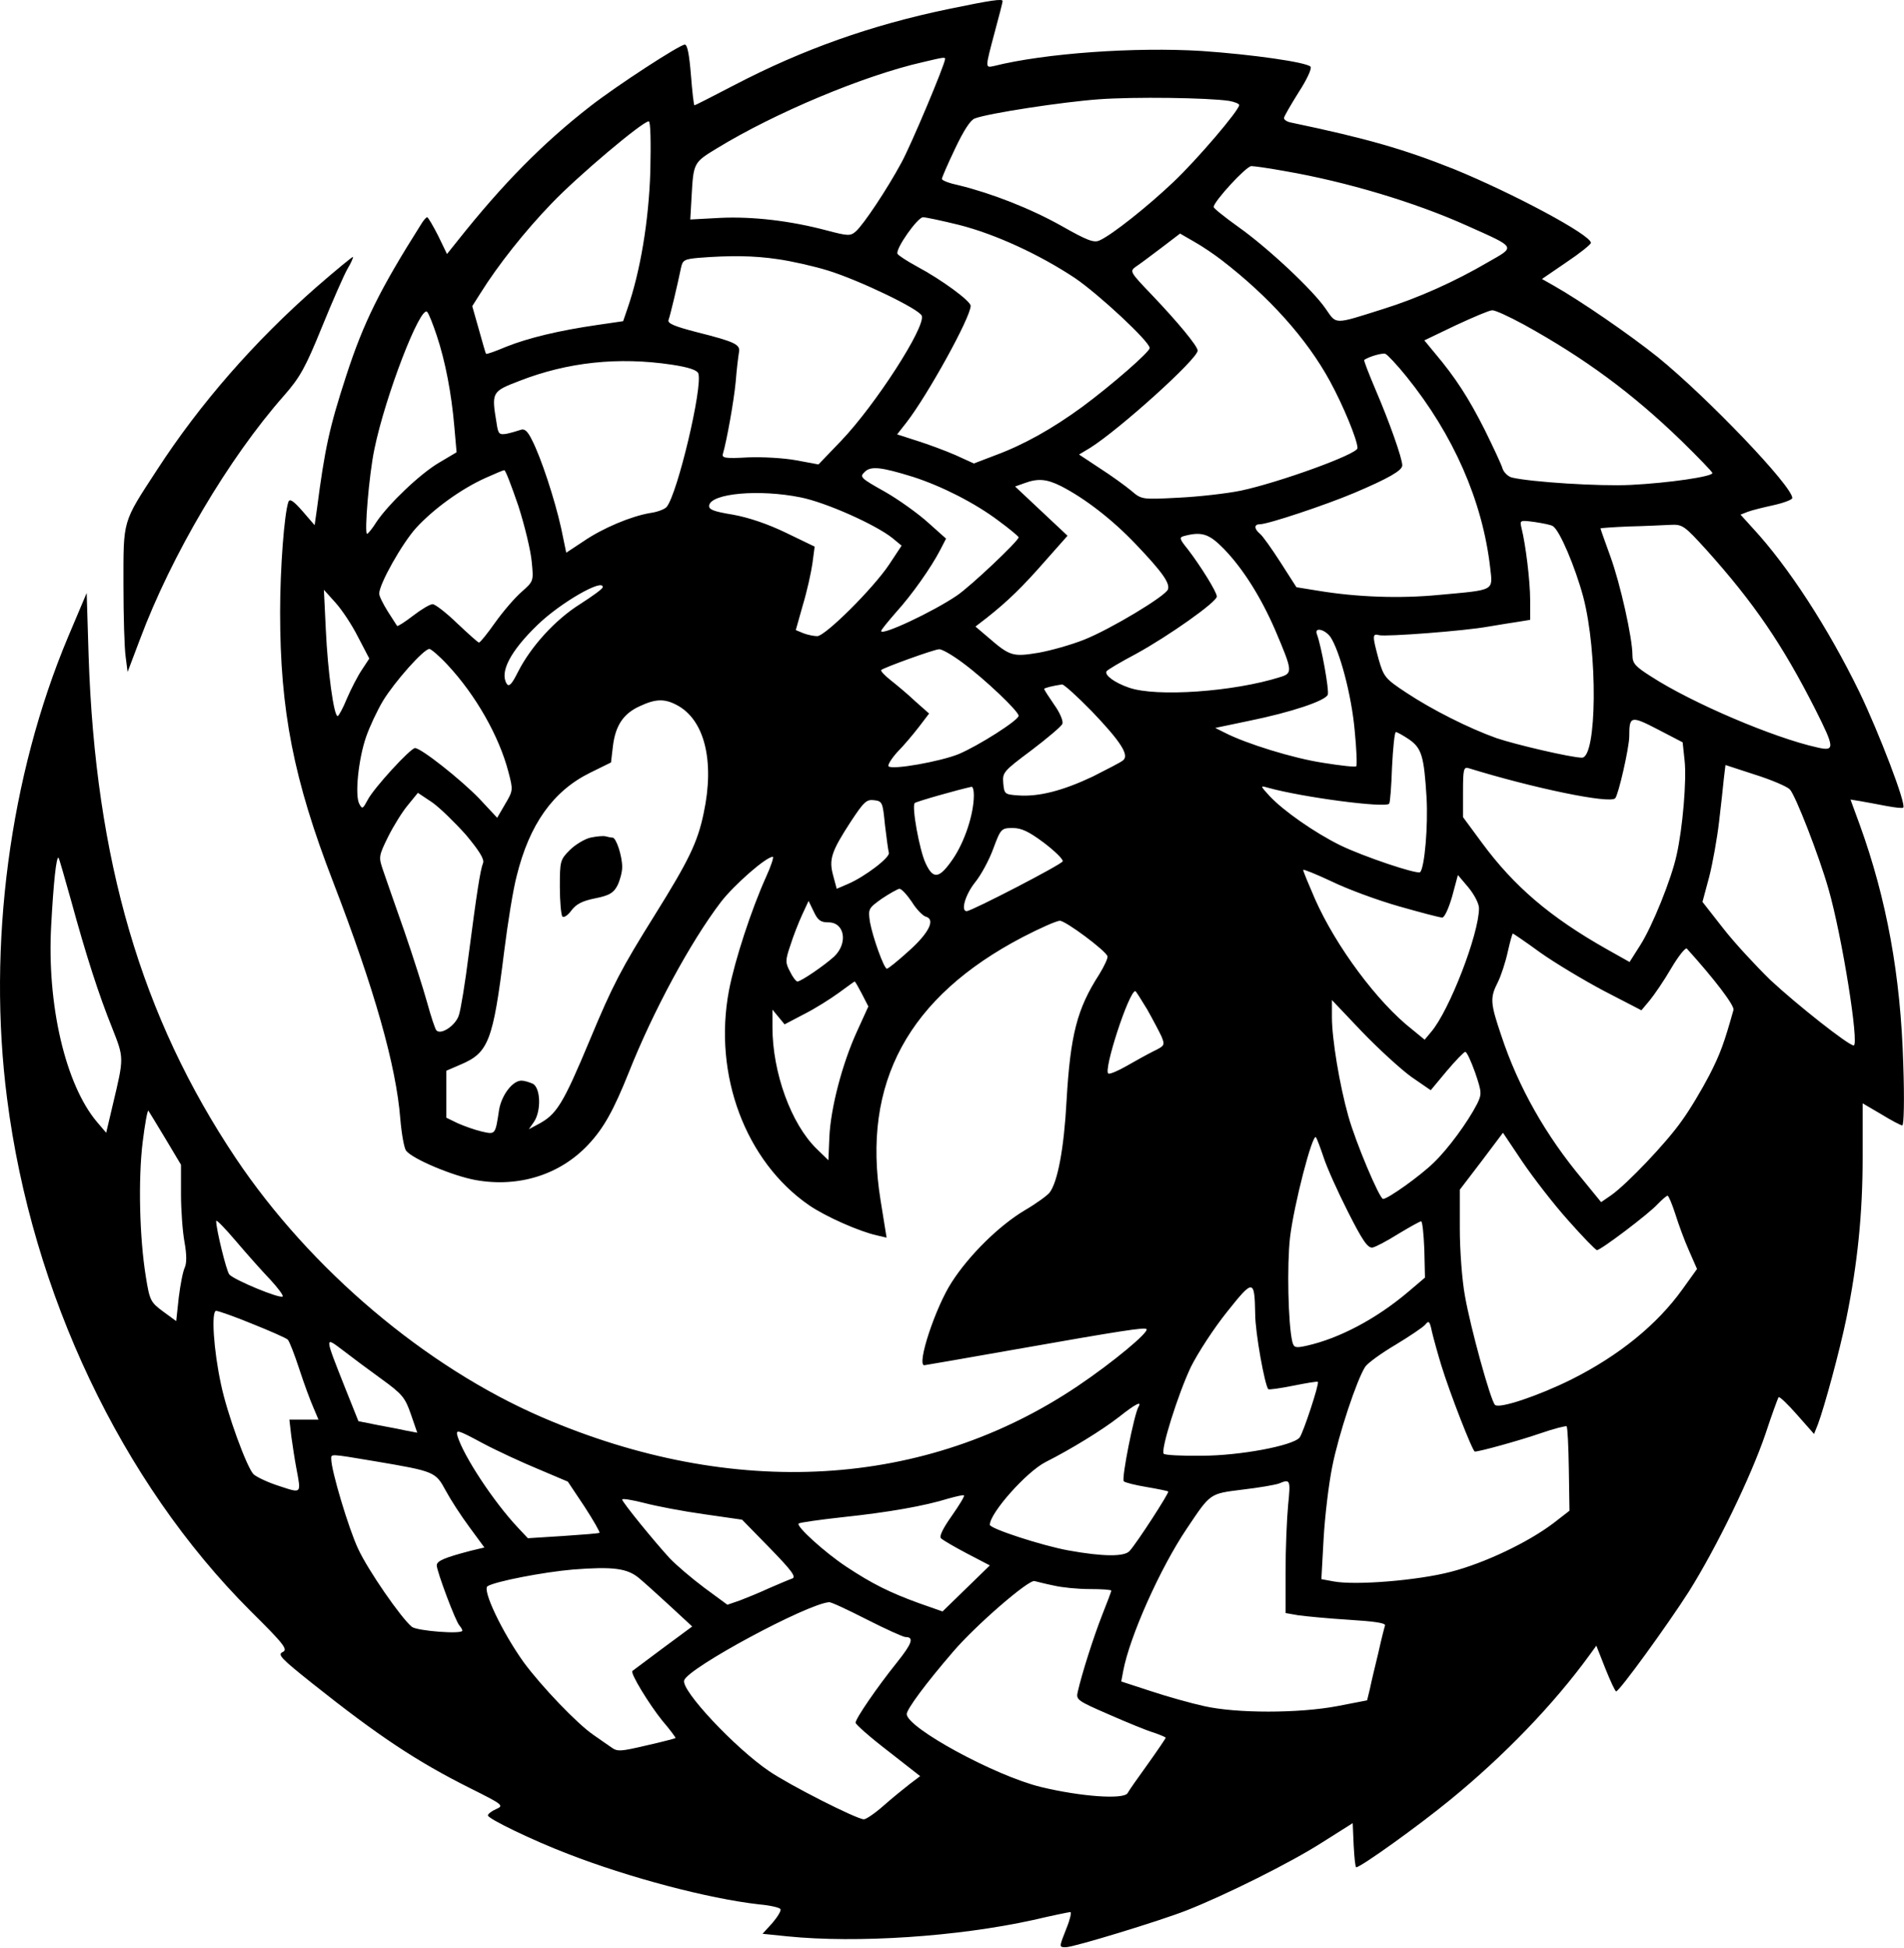
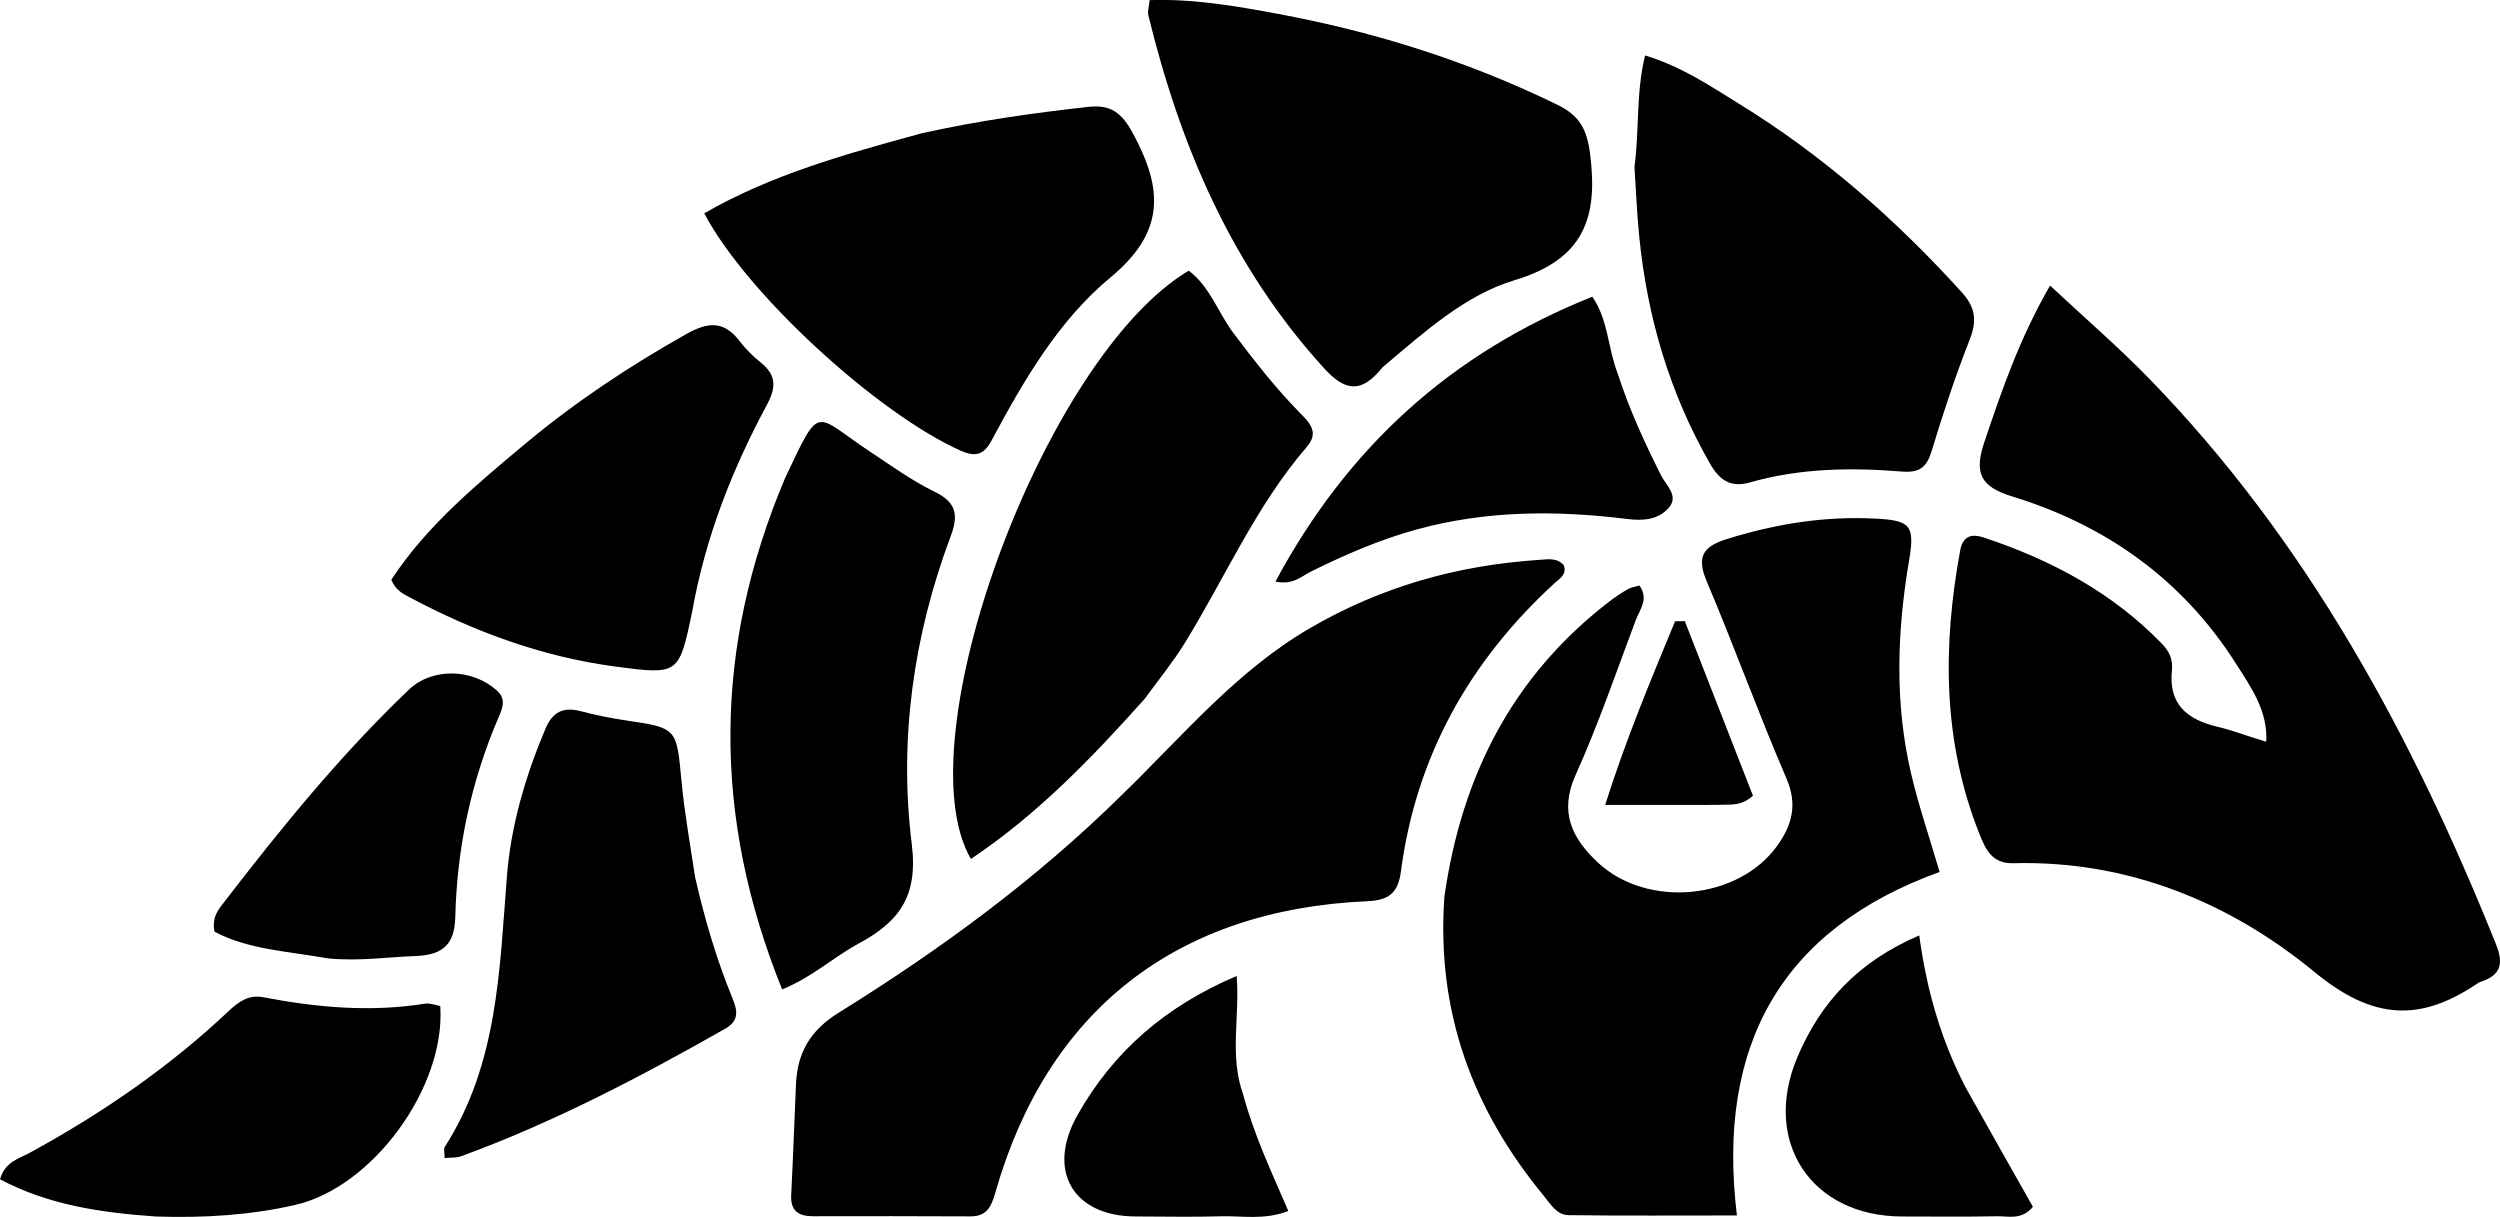
- <svg xmlns="http://www.w3.org/2000/svg" version="1.0" preserveAspectRatio="xMidYMid meet" viewBox="214.39 123.06 595.52 608.94">
-   <g transform="translate(0,1024) scale(0.1,-0.1)" fill="#000000" stroke="none">
-     <path d="M5110 8981 c-241 -50 -455 -126 -668 -237 -67 -35 -124 -64 -126 -64 -2 0 -7 43 -11 95 -5 62 -11 95 -19 95 -16 0 -214 -129 -296 -193 -149 -116 -274 -243 -416 -422 l-32 -40 -28 58 c-16 31 -31 57 -34 57 -3 0 -12 -10 -19 -22 -129 -204 -180 -307 -234 -473 -53 -163 -67 -227 -92 -419 l-7 -49 -38 44 c-28 32 -40 40 -44 29 -13 -37 -26 -208 -26 -345 0 -308 42 -523 166 -844 129 -335 197 -574 210 -741 4 -47 12 -91 18 -99 20 -26 146 -79 218 -92 135 -24 264 17 352 111 48 51 79 107 126 224 76 192 193 409 289 535 41 53 141 141 162 141 4 0 -5 -28 -21 -63 -46 -102 -98 -261 -116 -355 -50 -264 52 -535 251 -672 51 -35 157 -82 212 -94 l30 -7 -19 118 c-59 366 87 635 445 822 54 28 106 51 116 51 18 0 143 -93 149 -111 2 -5 -10 -31 -26 -57 -69 -107 -90 -188 -102 -394 -8 -151 -28 -255 -53 -288 -7 -9 -41 -34 -77 -55 -81 -48 -175 -141 -229 -225 -51 -78 -111 -260 -86 -260 2 0 129 22 282 49 340 60 407 70 413 64 9 -9 -105 -104 -215 -178 -477 -321 -1076 -356 -1675 -98 -364 157 -725 462 -959 811 -295 441 -439 931 -460 1572 l-6 195 -58 -137 c-183 -435 -253 -965 -191 -1444 78 -610 358 -1199 760 -1601 108 -107 119 -122 102 -130 -17 -8 -5 -20 94 -99 205 -163 325 -243 493 -327 102 -51 106 -54 81 -65 -14 -6 -26 -15 -26 -20 0 -10 140 -78 250 -120 190 -74 439 -140 598 -158 34 -3 65 -10 67 -15 3 -4 -8 -23 -25 -43 l-31 -34 78 -8 c218 -22 532 -1 768 51 60 14 113 25 117 25 4 0 -1 -23 -12 -50 -24 -61 -24 -60 -2 -60 24 0 293 82 377 115 122 48 327 150 425 213 l95 60 3 -69 c2 -38 5 -69 8 -69 14 0 194 129 294 211 170 139 324 299 436 453 l21 29 28 -71 c16 -40 31 -72 34 -72 10 0 161 208 228 313 86 137 193 357 239 492 20 61 39 112 41 115 3 3 29 -22 58 -55 l53 -60 12 30 c20 53 68 229 89 331 35 171 51 328 51 504 l0 169 58 -34 c31 -19 61 -35 66 -35 5 0 7 81 3 193 -8 275 -52 515 -136 747 l-29 79 31 -5 c18 -3 54 -10 81 -15 27 -5 51 -8 53 -5 10 10 -75 232 -137 361 -98 201 -222 392 -333 512 l-39 43 23 9 c13 5 50 14 82 21 31 7 57 17 57 22 0 37 -264 313 -420 440 -90 72 -243 177 -326 224 l-37 21 76 52 c42 28 77 56 77 61 0 25 -246 156 -427 230 -158 63 -272 96 -510 146 -13 2 -23 9 -23 14 0 5 21 41 46 81 26 40 42 75 37 80 -14 14 -181 38 -340 49 -208 13 -491 -7 -650 -47 -28 -6 -28 -8 2 105 14 51 25 95 25 98 0 8 -35 3 -170 -25z m-10 -156 c0 -16 -107 -271 -137 -325 -43 -80 -118 -193 -142 -214 -17 -15 -24 -15 -92 3 -113 30 -231 44 -334 39 l-92 -5 4 71 c6 107 6 107 80 152 180 110 458 227 643 269 67 16 70 16 70 10z m888 -131 c17 -3 32 -9 32 -13 0 -16 -130 -169 -206 -241 -81 -77 -192 -165 -230 -182 -18 -9 -39 -1 -120 45 -98 55 -219 102 -321 127 -29 6 -53 15 -53 20 0 4 18 46 41 94 27 57 48 90 62 95 41 16 276 52 389 60 109 8 338 5 406 -5z m-1810 -221 c-5 -155 -31 -312 -72 -430 l-13 -38 -82 -12 c-117 -17 -214 -40 -284 -68 -33 -14 -61 -24 -63 -22 -1 1 -11 35 -22 75 l-21 74 26 41 c55 88 139 194 222 280 82 86 285 257 304 257 6 0 7 -66 5 -157z m1987 1 c190 -33 405 -97 569 -171 154 -69 151 -64 65 -113 -104 -61 -220 -113 -329 -147 -155 -49 -145 -49 -179 0 -40 59 -181 191 -274 257 -42 30 -77 58 -77 62 0 17 102 128 118 128 9 0 58 -7 107 -16z m-1021 -168 c114 -29 252 -93 362 -166 75 -51 234 -199 234 -219 0 -12 -119 -116 -211 -184 -93 -68 -182 -118 -271 -151 l-68 -26 -57 26 c-32 14 -86 34 -121 45 l-62 20 29 37 c66 85 201 329 201 365 0 15 -91 82 -168 123 -31 17 -59 35 -61 40 -6 16 63 114 80 114 9 0 60 -11 113 -24z m821 -110 c148 -114 266 -245 339 -379 41 -75 86 -184 86 -209 0 -19 -247 -108 -365 -133 -44 -9 -132 -19 -195 -22 -115 -6 -115 -6 -148 22 -18 15 -62 47 -98 70 l-65 43 35 21 c92 58 336 278 336 304 0 14 -62 89 -144 175 -67 70 -69 73 -50 87 11 7 47 34 80 59 l59 45 45 -26 c25 -14 63 -40 85 -57z m-1389 3 c43 -6 114 -22 159 -36 99 -31 284 -120 292 -141 13 -34 -145 -279 -252 -391 l-71 -74 -70 13 c-38 7 -106 11 -151 9 -70 -4 -82 -2 -78 11 12 41 34 163 40 225 3 39 8 79 10 91 6 26 -10 34 -133 65 -69 18 -91 27 -87 38 5 13 27 105 39 163 5 24 11 27 54 31 100 8 174 7 248 -4z m-1066 -239 c27 -81 46 -181 55 -285 l7 -80 -54 -32 c-60 -35 -158 -129 -196 -185 -13 -21 -27 -38 -30 -38 -9 0 6 185 23 265 34 166 144 451 165 429 5 -5 18 -38 30 -74z m3401 34 c190 -105 338 -214 492 -363 53 -52 97 -97 97 -101 0 -11 -136 -31 -255 -37 -98 -5 -313 9 -372 23 -12 3 -25 16 -29 27 -3 12 -29 67 -56 122 -50 99 -91 163 -156 240 l-33 40 98 47 c54 25 105 47 114 47 9 1 54 -20 100 -45z m-368 -162 c147 -182 238 -389 262 -598 8 -73 17 -69 -160 -85 -123 -12 -257 -7 -378 13 l-68 11 -50 78 c-27 42 -56 83 -64 89 -19 16 -19 30 0 30 25 0 205 60 295 98 106 45 150 70 150 86 0 22 -40 135 -82 233 -22 52 -39 95 -37 97 17 11 56 22 66 19 7 -3 37 -35 66 -71z m-2298 37 c53 -8 79 -17 83 -27 15 -40 -65 -377 -99 -418 -6 -7 -29 -16 -52 -19 -59 -10 -148 -47 -209 -89 l-53 -35 -16 77 c-20 90 -63 221 -91 275 -14 29 -24 37 -36 32 -9 -3 -29 -9 -43 -12 -24 -4 -27 -1 -32 34 -16 96 -15 98 71 131 151 59 310 76 477 51z m755 -351 c90 -29 194 -82 267 -137 34 -25 63 -49 63 -52 0 -11 -150 -153 -193 -182 -75 -51 -237 -127 -237 -111 0 4 21 29 46 58 50 55 110 140 139 196 l18 35 -56 50 c-31 28 -92 72 -136 97 -75 42 -79 46 -63 61 19 20 52 16 152 -15z m-1235 -90 c20 -62 39 -141 42 -175 6 -61 6 -61 -31 -94 -21 -18 -58 -61 -83 -96 -24 -34 -47 -63 -51 -63 -3 0 -33 27 -68 60 -34 33 -69 60 -77 60 -8 0 -35 -16 -61 -36 -26 -20 -48 -34 -50 -32 -1 1 -14 22 -29 45 -15 24 -27 48 -27 56 0 30 71 156 115 205 54 59 140 122 218 157 29 13 55 24 58 24 4 1 23 -50 44 -111z m1698 61 c74 -38 160 -104 234 -182 84 -88 107 -122 100 -141 -8 -21 -179 -124 -262 -157 -40 -16 -104 -34 -143 -41 -80 -13 -89 -11 -157 48 l-40 34 35 27 c66 52 113 98 183 178 l70 79 -82 77 -82 77 28 10 c43 16 70 14 116 -9z m-815 -35 c80 -16 234 -85 287 -127 l29 -24 -39 -59 c-50 -75 -200 -224 -225 -224 -10 0 -30 4 -43 9 l-24 10 22 78 c13 43 26 102 30 130 l7 53 -89 43 c-58 28 -117 48 -167 57 -61 10 -76 16 -74 29 7 38 158 51 286 25z m2353 -90 c21 -12 70 -128 95 -221 46 -174 43 -503 -4 -503 -33 0 -208 41 -267 61 -87 31 -202 89 -282 142 -67 44 -71 50 -87 105 -20 74 -20 81 2 75 22 -5 265 13 342 27 30 5 72 12 93 15 l37 6 0 62 c0 60 -14 173 -27 225 -6 25 -5 25 41 19 26 -4 52 -9 57 -13z m482 -76 c146 -163 235 -292 339 -497 61 -121 62 -132 6 -119 -136 30 -392 139 -520 222 -49 31 -58 41 -58 66 0 54 -38 224 -69 309 -17 47 -31 86 -31 88 0 1 39 4 88 6 48 1 106 4 129 5 40 2 44 -1 116 -80z m-1511 5 c60 -62 116 -151 161 -255 54 -127 55 -134 15 -146 -145 -46 -388 -63 -473 -33 -44 15 -77 39 -70 51 3 5 44 29 93 55 102 56 252 162 252 179 0 14 -51 96 -91 148 -26 32 -27 37 -12 41 56 15 79 7 125 -40z m-1943 -120 c0 -5 -32 -28 -71 -53 -78 -49 -154 -133 -194 -212 -19 -38 -28 -48 -35 -37 -23 36 11 102 96 184 72 70 207 147 204 118z m-765 -156 l35 -67 -23 -35 c-13 -19 -34 -60 -47 -90 -12 -30 -26 -55 -29 -55 -12 0 -31 140 -37 270 l-6 125 36 -40 c20 -22 52 -70 71 -108z m3041 1 c29 -43 66 -181 76 -291 6 -60 8 -111 5 -114 -2 -3 -49 2 -104 11 -93 14 -241 60 -307 94 l-30 15 105 22 c133 27 240 63 247 82 5 13 -20 152 -34 189 -9 23 24 16 42 -8z m-2762 -87 c89 -95 162 -224 191 -335 15 -57 15 -59 -10 -101 l-25 -43 -56 60 c-58 60 -182 158 -201 158 -14 0 -129 -125 -148 -162 -15 -28 -17 -30 -26 -13 -15 26 -3 141 21 210 11 32 35 83 53 113 36 59 127 162 145 162 5 0 31 -22 56 -49z m1613 5 c69 -51 174 -151 174 -165 0 -14 -126 -94 -188 -120 -57 -23 -207 -50 -219 -38 -3 4 9 24 28 45 20 20 50 56 67 78 l32 42 -43 38 c-23 22 -58 51 -77 66 -19 15 -32 29 -30 32 9 8 164 64 181 65 9 1 43 -19 75 -43z m402 -150 c90 -94 119 -138 99 -154 -6 -6 -50 -28 -95 -51 -93 -44 -169 -64 -234 -59 -41 3 -43 4 -46 38 -3 34 1 38 88 103 50 38 94 75 97 83 3 9 -8 35 -26 60 -17 25 -31 46 -31 49 0 3 28 10 56 14 6 0 47 -37 92 -83z m-1298 19 c87 -45 120 -174 85 -338 -19 -92 -47 -149 -153 -319 -105 -168 -132 -220 -202 -388 -86 -206 -105 -236 -164 -267 l-28 -15 16 23 c23 34 21 105 -3 119 -11 5 -27 10 -36 10 -28 0 -62 -45 -70 -91 -12 -79 -11 -78 -55 -68 -21 5 -55 17 -75 26 l-35 17 0 73 0 74 44 19 c88 37 102 73 137 355 11 88 28 194 39 235 40 162 114 266 230 323 l65 32 6 51 c8 65 33 102 84 125 49 23 77 24 115 4z m3153 -173 c7 -61 -6 -214 -25 -297 -16 -74 -76 -223 -114 -282 l-33 -52 -73 41 c-175 99 -288 195 -389 332 l-59 80 0 79 c0 71 2 79 18 74 201 -62 441 -112 458 -94 10 10 44 159 44 194 0 64 5 65 90 21 l77 -40 6 -56z m-863 66 c41 -28 48 -53 56 -183 5 -88 -6 -218 -20 -233 -9 -8 -178 49 -250 84 -81 40 -178 108 -221 154 -30 33 -30 33 -5 26 108 -30 366 -64 379 -50 3 3 7 55 9 115 3 60 8 109 12 109 4 0 22 -10 40 -22z m1192 -157 c17 -16 92 -209 121 -311 43 -149 97 -490 79 -490 -16 0 -176 126 -261 205 -45 44 -112 116 -147 161 l-65 83 21 78 c11 43 25 121 31 173 6 52 13 113 15 136 l5 41 92 -30 c51 -16 100 -37 109 -46z m-2552 -18 c0 -60 -29 -146 -65 -199 -43 -63 -62 -66 -86 -14 -19 40 -44 178 -34 188 5 5 136 42 178 51 4 0 7 -11 7 -26z m-1589 -124 c41 -49 58 -76 54 -88 -9 -22 -20 -95 -45 -286 -11 -88 -25 -174 -31 -191 -10 -31 -55 -62 -70 -47 -4 4 -17 43 -29 87 -12 43 -44 144 -72 225 -28 80 -58 165 -66 189 -14 41 -14 44 16 105 17 34 45 79 62 99 l31 38 45 -30 c24 -17 71 -63 105 -101z m1311 30 c5 -41 10 -79 12 -86 6 -14 -76 -76 -128 -98 l-35 -15 -11 41 c-14 51 -6 75 55 169 41 62 49 70 73 67 26 -3 27 -7 34 -78z m497 -55 c34 -26 60 -51 59 -58 -3 -10 -282 -154 -300 -156 -20 -1 -5 51 25 89 19 23 45 71 58 107 23 62 25 64 61 64 27 0 50 -11 97 -46z m-3043 -180 c47 -172 87 -296 129 -400 37 -94 37 -91 2 -238 l-21 -89 -29 34 c-98 116 -157 366 -143 615 7 130 16 217 23 211 2 -2 19 -62 39 -133z m4154 -19 c67 -19 127 -35 135 -35 7 0 20 28 31 66 l18 67 33 -39 c18 -22 33 -50 33 -65 0 -80 -93 -321 -150 -387 l-20 -24 -39 32 c-109 85 -239 261 -304 408 -20 46 -37 87 -37 91 0 3 40 -13 89 -36 49 -24 144 -59 211 -78z m-1524 14 c14 -23 34 -43 43 -46 32 -8 11 -51 -53 -108 -33 -30 -64 -55 -68 -55 -9 0 -44 97 -53 146 -6 41 -5 43 37 73 24 16 49 30 55 31 7 0 24 -19 39 -41z m-261 -64 c51 0 62 -65 18 -107 -32 -29 -104 -78 -115 -78 -4 0 -15 14 -23 31 -15 28 -15 35 1 82 9 29 26 72 37 96 l20 43 16 -33 c13 -28 22 -34 46 -34z m2226 -94 c45 -32 135 -86 199 -120 l118 -61 26 31 c14 17 45 62 67 100 23 39 45 66 49 62 87 -96 150 -179 146 -192 -29 -103 -41 -137 -76 -205 -23 -44 -61 -108 -86 -142 -49 -70 -172 -198 -220 -232 l-32 -22 -58 71 c-115 137 -201 289 -254 449 -35 103 -36 119 -11 168 10 20 24 63 31 95 7 31 14 57 16 57 1 0 40 -26 85 -59z m-2121 -130 l20 -39 -36 -79 c-46 -101 -82 -239 -86 -330 l-3 -72 -37 36 c-80 78 -138 239 -138 380 l0 55 19 -23 19 -23 61 32 c34 17 83 48 109 67 26 19 48 35 49 35 2 0 12 -18 23 -39z m892 -48 c18 -32 38 -70 45 -85 11 -27 10 -29 -25 -46 -20 -10 -58 -31 -84 -46 -26 -15 -52 -26 -57 -24 -18 6 64 258 84 258 2 0 18 -26 37 -57z m826 -211 l61 -42 50 60 c28 33 54 60 58 60 5 0 18 -29 31 -65 21 -62 21 -67 6 -98 -30 -58 -91 -141 -136 -184 -42 -41 -143 -113 -158 -113 -11 0 -86 177 -109 260 -27 96 -51 240 -51 308 l0 54 94 -99 c52 -54 121 -117 154 -141z m-3897 -193 l49 -82 0 -92 c0 -50 5 -118 11 -150 7 -39 7 -65 1 -79 -6 -12 -14 -54 -19 -94 l-8 -74 -41 30 c-39 29 -42 34 -54 109 -20 123 -24 305 -10 420 7 57 15 101 18 99 2 -3 26 -42 53 -87z m4388 -256 c45 -51 86 -93 90 -93 12 0 163 114 190 144 14 14 27 26 31 26 3 0 14 -26 24 -57 10 -32 29 -84 43 -115 l25 -57 -46 -64 c-79 -110 -198 -207 -348 -282 -103 -51 -225 -92 -238 -79 -14 14 -77 243 -94 341 -9 48 -16 143 -16 210 l0 122 68 89 67 89 61 -91 c34 -50 98 -133 143 -183z m-765 197 c10 -31 44 -107 76 -170 46 -91 62 -114 77 -112 10 2 46 21 81 43 35 21 67 39 71 39 4 0 8 -40 10 -88 l2 -88 -53 -45 c-98 -83 -214 -145 -317 -168 -36 -8 -40 -6 -45 13 -13 56 -17 239 -7 326 12 101 70 326 81 313 3 -4 14 -33 24 -63z m-3295 -382 c24 -26 42 -50 39 -53 -8 -8 -153 52 -167 69 -9 11 -41 141 -41 167 0 6 28 -23 62 -63 34 -40 82 -94 107 -120z m3081 -108 c0 -58 30 -223 41 -235 3 -2 38 3 78 11 40 8 75 14 77 12 5 -6 -46 -160 -57 -174 -21 -26 -189 -57 -306 -57 -62 -1 -115 2 -119 6 -11 10 45 188 85 272 22 44 72 121 113 172 82 103 86 103 88 -7z m-3136 -31 c55 -22 105 -44 110 -49 5 -5 21 -46 36 -92 15 -46 35 -100 44 -120 l16 -38 -45 0 -46 0 6 -52 c4 -29 11 -75 16 -101 15 -80 17 -78 -53 -55 -35 11 -71 28 -81 37 -21 21 -83 190 -102 282 -23 106 -31 229 -15 229 7 0 58 -18 114 -41z m3718 -129 c27 -88 98 -270 105 -270 15 0 138 34 205 57 43 15 80 24 82 22 3 -2 6 -63 7 -134 l2 -130 -49 -38 c-80 -61 -217 -126 -322 -153 -103 -27 -298 -43 -367 -30 l-38 7 7 127 c4 70 16 171 27 225 20 101 77 272 103 312 8 12 51 43 95 69 43 26 85 54 93 63 11 14 14 11 21 -23 5 -21 18 -68 29 -104z m-3315 -43 c65 -47 74 -58 92 -110 l20 -58 -32 6 c-18 4 -59 12 -92 18 l-60 12 -42 105 c-65 164 -64 160 -7 117 27 -21 81 -61 121 -90z m2368 -87 c-13 -21 -54 -225 -46 -233 4 -4 36 -12 72 -18 35 -6 65 -12 67 -14 4 -3 -98 -161 -121 -186 -16 -18 -82 -18 -192 2 -82 15 -245 68 -245 80 0 37 115 166 174 196 81 41 177 100 231 142 49 39 72 51 60 31z m-1877 -195 l92 -39 52 -78 c28 -43 49 -80 47 -82 -2 -2 -54 -6 -114 -10 l-110 -7 -31 33 c-77 82 -170 224 -189 286 -6 22 -1 21 77 -21 45 -24 125 -61 176 -82z m-513 25 c189 -32 191 -33 223 -92 15 -28 48 -79 74 -114 l47 -64 -42 -10 c-84 -22 -107 -32 -107 -46 0 -18 59 -176 71 -188 5 -6 9 -13 9 -16 0 -12 -142 -1 -158 12 -34 28 -137 177 -168 244 -30 64 -84 245 -84 280 0 17 -8 18 135 -6z m2858 -137 c-4 -43 -8 -136 -8 -208 l0 -130 40 -7 c22 -3 93 -10 158 -14 79 -5 116 -10 113 -18 -2 -6 -12 -45 -21 -86 -10 -41 -22 -91 -26 -111 l-9 -37 -93 -18 c-121 -23 -316 -23 -417 0 -41 9 -116 30 -167 47 l-92 30 6 32 c20 108 116 323 199 446 75 112 71 109 174 122 52 6 103 15 114 19 36 15 37 12 29 -67z m-1052 -34 c-27 -38 -40 -64 -34 -70 6 -6 42 -27 82 -48 l71 -37 -74 -72 -74 -72 -74 26 c-91 33 -147 61 -227 114 -68 45 -158 127 -149 135 3 3 66 12 139 20 142 15 255 35 329 58 25 7 47 12 49 10 3 -2 -15 -31 -38 -64z m-774 5 l118 -17 87 -89 c68 -70 83 -90 70 -95 -9 -3 -42 -17 -72 -30 -30 -14 -72 -31 -93 -39 l-38 -13 -72 53 c-40 30 -88 71 -108 92 -48 52 -149 176 -149 184 0 4 31 -1 70 -11 38 -10 122 -26 187 -35z m-204 -200 c18 -15 62 -55 99 -89 l67 -62 -92 -68 c-51 -38 -94 -70 -95 -71 -8 -6 52 -104 93 -155 25 -29 43 -54 42 -55 -1 -1 -42 -12 -91 -23 -81 -19 -91 -20 -110 -6 -12 8 -37 26 -56 39 -50 34 -162 151 -218 227 -66 92 -131 227 -113 238 24 15 174 44 266 52 127 10 171 4 208 -27z m1297 -23 c25 -6 75 -11 113 -11 37 0 67 -2 67 -5 0 -2 -13 -37 -29 -77 -27 -69 -63 -182 -76 -239 -6 -25 -2 -28 97 -71 57 -25 120 -51 141 -57 20 -7 37 -14 37 -16 0 -2 -25 -39 -55 -81 -31 -43 -60 -84 -64 -92 -12 -21 -147 -11 -271 19 -144 35 -419 185 -420 228 0 15 58 94 145 195 70 82 237 227 255 221 8 -2 35 -9 60 -14z m-585 -106 c59 -30 114 -55 121 -55 28 0 21 -20 -27 -80 -61 -76 -129 -175 -129 -188 0 -5 45 -45 101 -88 l101 -79 -33 -25 c-18 -14 -55 -44 -81 -67 -27 -24 -55 -43 -62 -43 -22 0 -233 107 -297 151 -106 72 -277 254 -265 284 15 40 383 238 453 244 6 1 59 -24 118 -54z" />
-     <path d="M3991 6390 c-18 -4 -48 -22 -65 -39 -30 -30 -31 -35 -31 -115 0 -47 4 -88 8 -93 5 -4 17 4 28 19 15 20 34 30 74 38 45 9 58 17 70 40 8 16 15 42 15 58 0 35 -19 92 -30 92 -5 0 -14 2 -22 4 -7 2 -28 0 -47 -4z" />
-     <path d="M3134 8112 c-193 -169 -364 -364 -499 -572 -109 -167 -105 -154 -105 -358 0 -99 3 -201 7 -227 l6 -47 39 103 c98 262 277 565 450 761 50 57 67 87 119 215 33 81 69 163 80 182 11 18 18 35 17 37 -2 1 -53 -41 -114 -94z" />
-   </g>
+ <svg xmlns="http://www.w3.org/2000/svg" xml:space="preserve" viewBox="322.33 44.45 381.92 185.91">
+   <path d="M668.534 157.761c.283-4.699-2.348-8.367-4.691-12.04-8.141-12.763-19.795-21.042-34.128-25.435-4.803-1.472-5.838-3.551-4.245-8.28 2.655-7.883 5.313-15.704 10.043-23.937 5.37 5.02 10.468 9.414 15.142 14.22 24.122 24.803 40.182 54.57 52.962 86.358 1.211 3.011.799 4.737-2.25 5.768-.157.053-.319.113-.455.205-8.77 5.962-16.004 5.731-24.979-1.659-12.983-10.69-28.547-17.105-46.052-16.638-3.259.087-4.239-2.165-5.173-4.514-5.602-14.099-5.621-28.581-2.928-43.251.417-2.27 1.757-2.607 3.647-1.979 10.256 3.409 19.584 8.37 27.191 16.23 1.123 1.16 1.688 2.428 1.515 4.039-.56 5.221 2.365 7.547 7 8.64 2.421.571 4.756 1.506 7.4 2.272m-125.543 23.655c2.649-18.524 10.44-33.676 25.073-44.98.919-.71 1.89-1.367 2.895-1.947.536-.309 1.198-.401 1.815-.594 1.502 2.082.058 3.66-.531 5.232-2.983 7.949-5.741 16.006-9.219 23.737-2.555 5.68-.503 9.664 3.345 13.292 7.61 7.174 21.645 5.769 27.539-2.603 2.236-3.176 3.028-6.253 1.325-10.207-4.28-9.935-7.954-20.131-12.173-30.094-1.612-3.806-.53-5.327 3.133-6.468 7.394-2.303 14.87-3.508 22.623-3.108 5.323.274 6.081.975 5.168 6.359-1.853 10.933-2.236 21.852.326 32.704 1.141 4.833 2.756 9.554 4.33 14.917-24.141 8.738-34.129 26.429-30.964 52.48-8.917 0-17.326.06-25.732-.048-1.805-.023-2.759-1.722-3.81-2.999-10.813-13.14-16.405-28.04-15.144-45.674m-49.184-15.609c9.308-9.049 17.429-18.844 28.582-25.354 10.89-6.357 22.579-9.656 35.06-10.467 1.275-.083 2.679-.39 3.768.79.55 1.463-.662 2.085-1.461 2.82-12.967 11.927-21.114 26.443-23.409 44.007-.44 3.366-1.946 4.388-5.188 4.53-29.157 1.281-48.859 16.738-56.761 44.478-.617 2.165-1.29 3.68-3.847 3.665-7.996-.047-15.993-.033-23.99-.022-2.181.003-3.483-.757-3.359-3.217.286-5.651.479-11.307.731-16.96.214-4.798 2.156-8.202 6.514-10.91 15.445-9.598 30.113-20.288 43.36-33.361m39.729-65.239c-3.222 4.033-5.695 3.694-8.95.119-14.078-15.461-21.954-33.92-26.825-53.91-.143-.589.097-1.271.196-2.303 6.774-.226 13.265.914 19.732 2.121 14.784 2.76 29 7.239 42.553 13.86 3.422 1.672 4.521 3.723 5.011 7.553 1.25 9.776-1.016 16.09-11.526 19.244-7.565 2.27-13.787 7.917-20.19 13.315m-36.309 50.619c-8.208 9.193-16.508 17.757-26.572 24.489-10.524-18.136 11.361-76.908 33.286-89.871 3.231 2.435 4.474 6.406 6.827 9.539 3.205 4.267 6.485 8.463 10.235 12.273 1.456 1.479 2.851 2.922.972 5.1-7.804 9.048-12.501 20.031-18.711 30.073-1.747 2.824-3.87 5.416-6.038 8.397m74.796-81.232c.782-5.784.209-11.299 1.629-17.027 5.645 1.714 9.879 4.633 14.211 7.294 12.85 7.891 24.06 17.726 34.168 28.887 2.079 2.295 2.342 4.328 1.221 7.189-2.179 5.561-4.072 11.247-5.796 16.967-.76 2.522-1.805 3.452-4.554 3.228-7.812-.635-15.625-.522-23.249 1.665-2.921.838-4.631-.342-6.065-2.841-6.231-10.857-9.651-22.564-10.856-34.962-.321-3.307-.475-6.63-.708-10.4m-108.918-5.131c8.688-1.931 17.067-3.109 25.491-4.043 3.436-.381 5.109.888 6.836 4.095 4.562 8.472 4.955 15.006-3.478 21.982-7.893 6.529-13.237 15.721-18.125 24.855-1.183 2.211-2.419 2.625-4.781 1.57-12.639-5.648-32.637-23.901-39.133-36.241 10.25-5.906 21.512-9.029 33.19-12.217m-20.808 52.601c5.497-11.602 4.279-9.698 13.046-3.909 3.193 2.108 6.324 4.387 9.746 6.046 3.327 1.613 3.7 3.549 2.489 6.776-5.705 15.207-7.944 31.11-5.957 47.08 1.014 8.155-2.082 11.93-8.234 15.249-3.744 2.02-6.928 5.044-11.568 6.936-10.65-26.367-10.583-52.091.477-78.178m-13.772 61.06c1.506 6.575 3.309 12.62 5.707 18.474.77 1.88 1.048 3.421-1.104 4.644-13.023 7.399-26.265 14.338-40.368 19.492-.714.261-1.554.177-2.508.271 0-.798-.183-1.375.026-1.7 8.108-12.63 8.365-27.023 9.486-41.271.616-7.824 2.82-15.323 5.878-22.576 1.126-2.672 2.784-3.423 5.492-2.697 2.241.601 4.537 1.041 6.834 1.386 7.816 1.171 7.712 1.153 8.476 9.276.45 4.784 1.308 9.53 2.081 14.702m-.455-40.565c-2.005 9.558-2.018 9.656-11.76 8.357-11.176-1.49-21.594-5.342-31.505-10.631-1.014-.541-2.076-1.084-2.691-2.628 5.324-8.15 12.874-14.432 20.356-20.687 7.665-6.408 15.979-11.936 24.719-16.852 3.332-1.874 5.759-2.044 8.155 1.113.898 1.183 1.99 2.263 3.153 3.191 2.362 1.885 2.49 3.718 1.028 6.442-5.291 9.856-9.412 20.186-11.454 31.695m-81.93 92.376c-8.56-.597-16.481-1.799-23.809-5.684.765-2.691 2.903-3.152 4.557-4.056 10.985-6.004 21.241-13.025 30.359-21.632 1.535-1.449 3.094-2.549 5.283-2.128 8.199 1.576 16.422 2.312 24.742.983.753-.12 1.58.23 2.32.353.832 12.479-10.371 27.718-22.196 30.404-6.84 1.554-13.781 2.002-21.255 1.761m223.328-128.752c1.824 5.615 4.14 10.585 6.603 15.502.763 1.522 2.75 3.132 1.248 4.916-1.557 1.848-3.831 2.095-6.387 1.777-10.798-1.344-21.567-1.316-32.181 1.598-5.645 1.55-10.969 3.864-16.196 6.454-1.416.702-2.634 2.053-5.381 1.513 11.016-20.526 26.832-34.911 48.413-43.521 2.465 3.59 2.328 7.767 3.882 11.761m-197.007 89.321c-6.25-1.108-12.264-1.367-17.359-4.082-.406-2.063.433-3.175 1.226-4.205 8.836-11.492 17.96-22.741 28.472-32.775 3.551-3.389 9.666-3.226 13.403.107 1.503 1.34.909 2.688.319 4.06-4.192 9.752-6.385 19.945-6.638 30.539-.097 4.067-1.745 5.834-6.031 5.989-4.311.156-8.606.825-13.391.367" />
+   <path d="M622.549 210.459c3.572 6.377 6.987 12.416 10.349 18.36-1.79 2.085-3.745 1.4-5.457 1.436-4.827.1-9.658.036-14.487.036-13.915.001-21.491-11.43-16.052-24.316 3.556-8.426 9.342-14.652 18.626-18.623 1.149 8.409 3.291 15.83 7.021 23.107m-110.298 1.208c1.697 6.314 4.345 11.851 6.895 17.786-3.755 1.436-7.085.708-10.31.808-4.328.134-8.663.03-12.995.025-9.597-.011-13.682-7.01-8.917-15.468 5.48-9.727 13.447-16.641 24.327-21.274.503 6.325-1.138 12.163.999 18.124m72.51-44.255c-5.764.003-11.06.003-17.212.003 3.189-10.082 6.964-19.058 10.681-28.057.495-.006.991-.011 1.486-.017 3.504 8.975 7.008 17.95 10.41 26.663-1.877 1.686-3.439 1.29-5.366 1.408" />
</svg>
